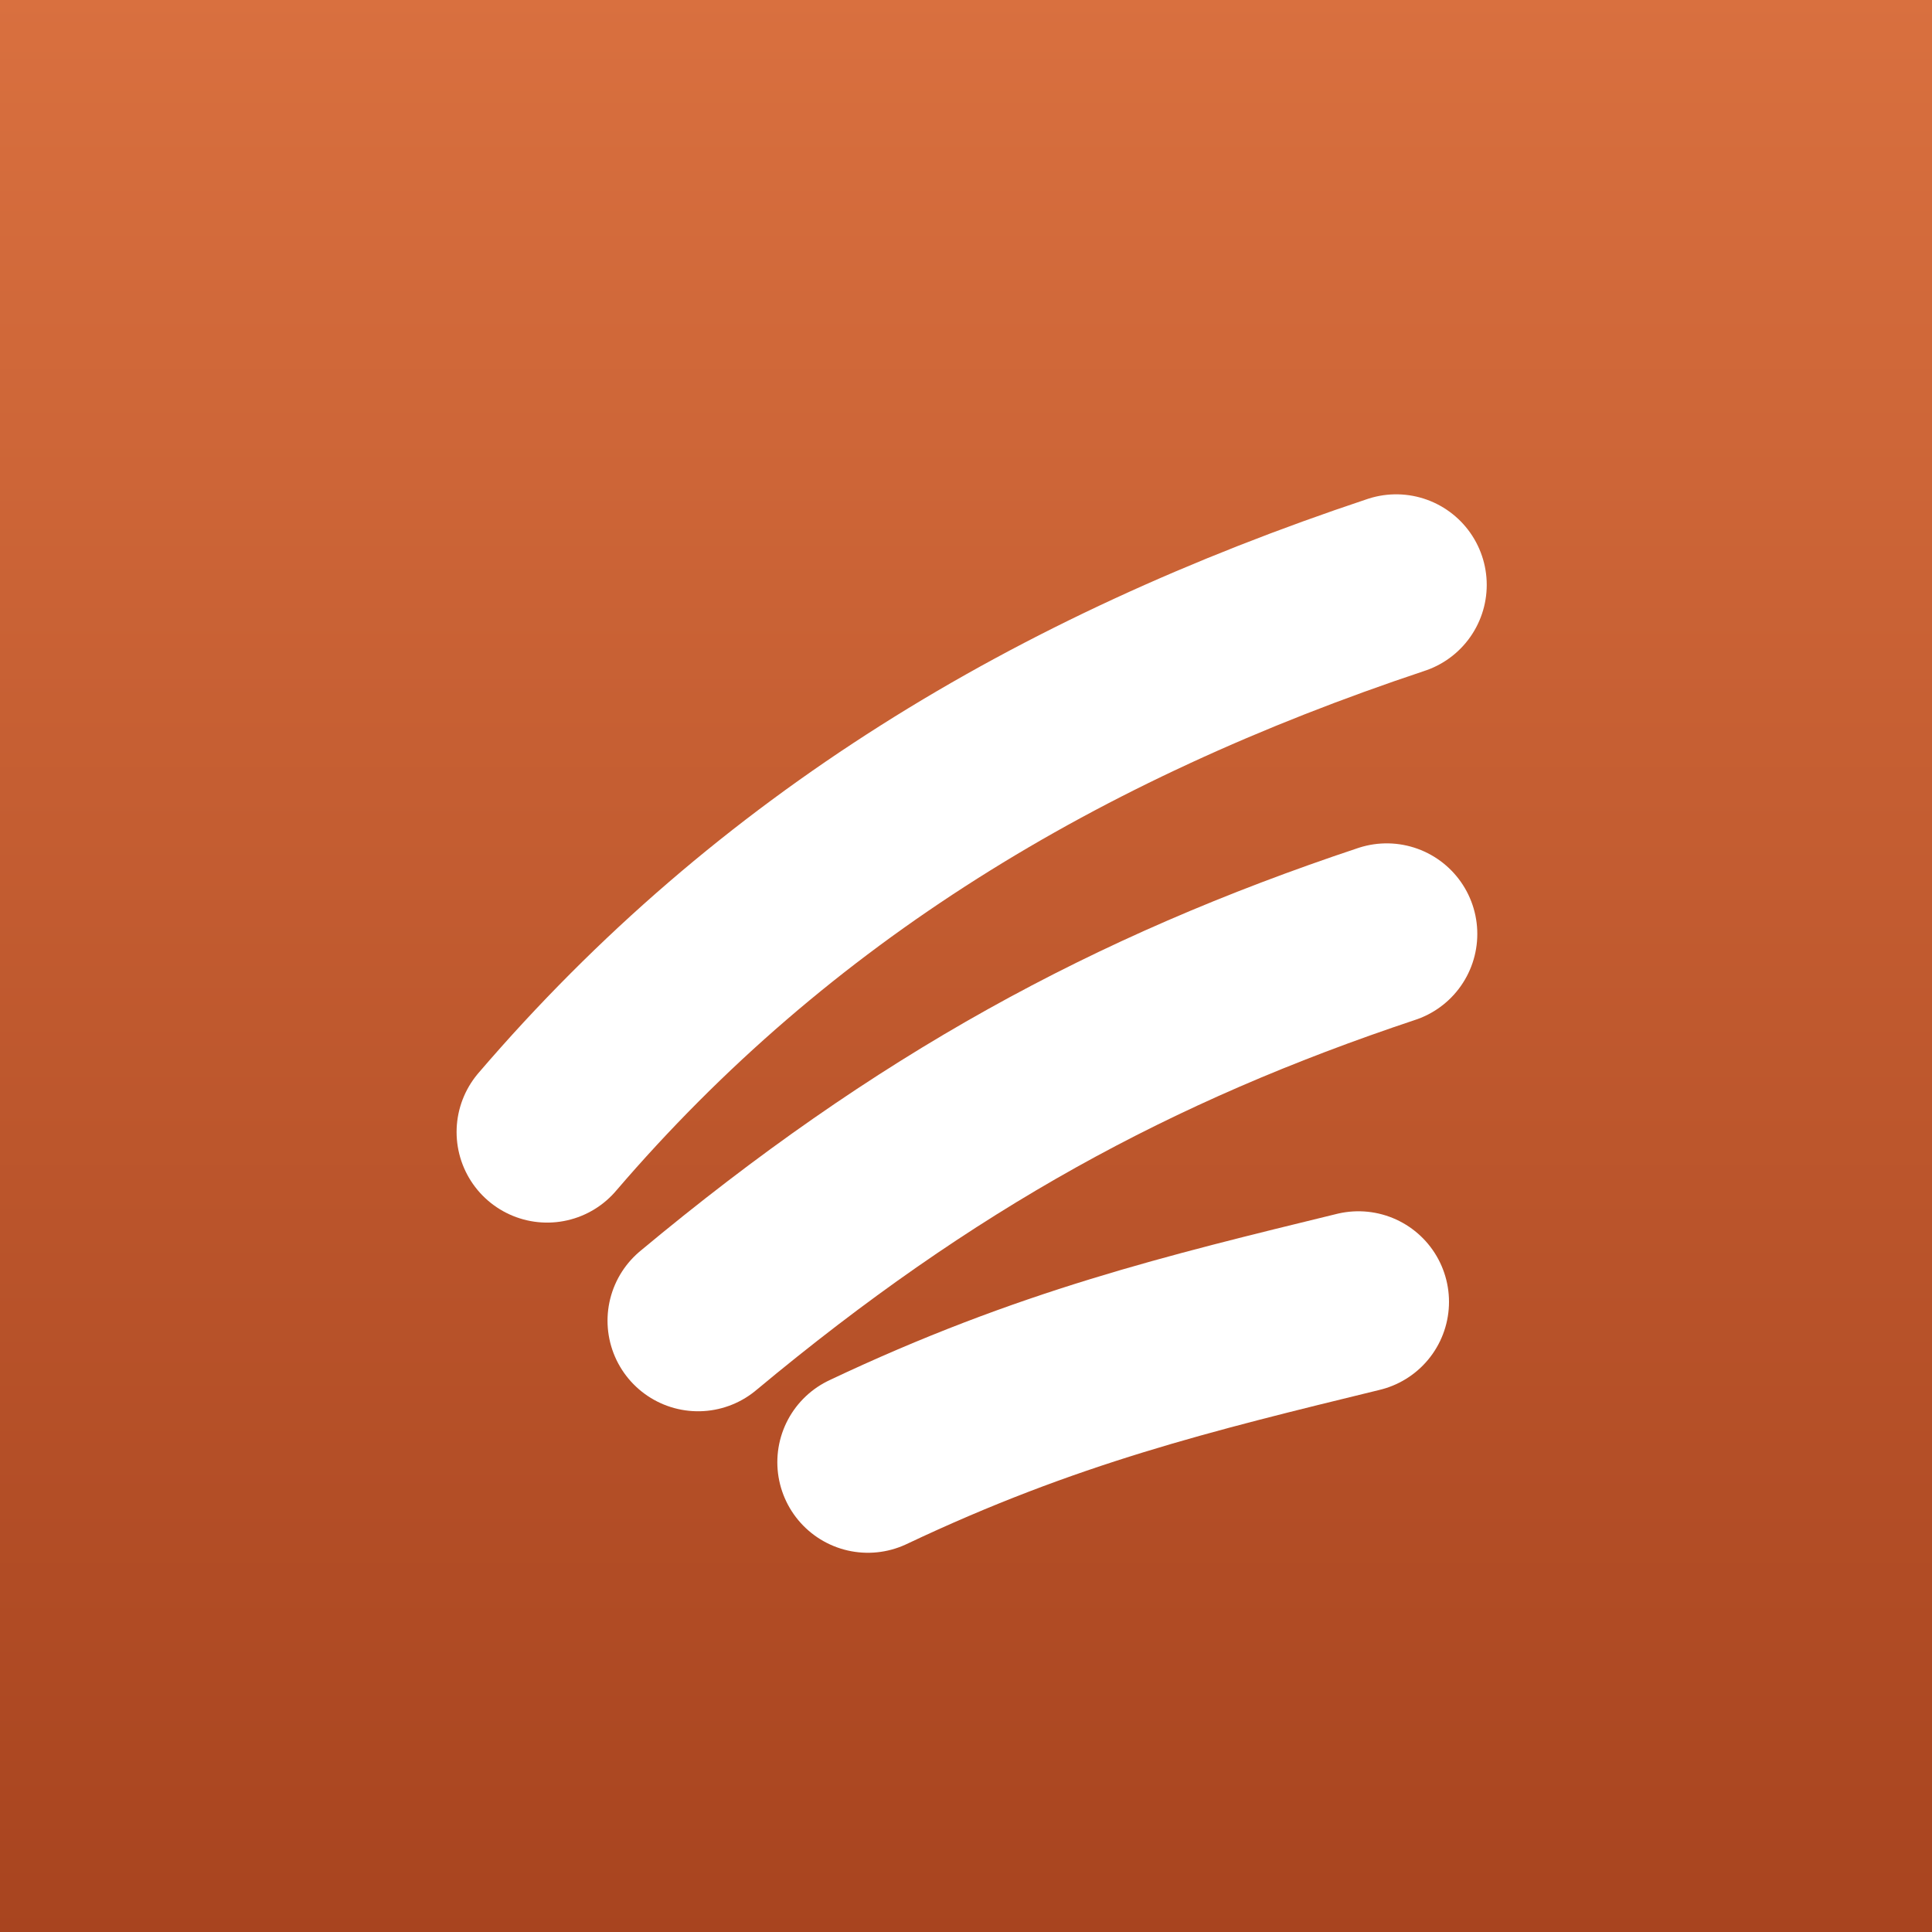
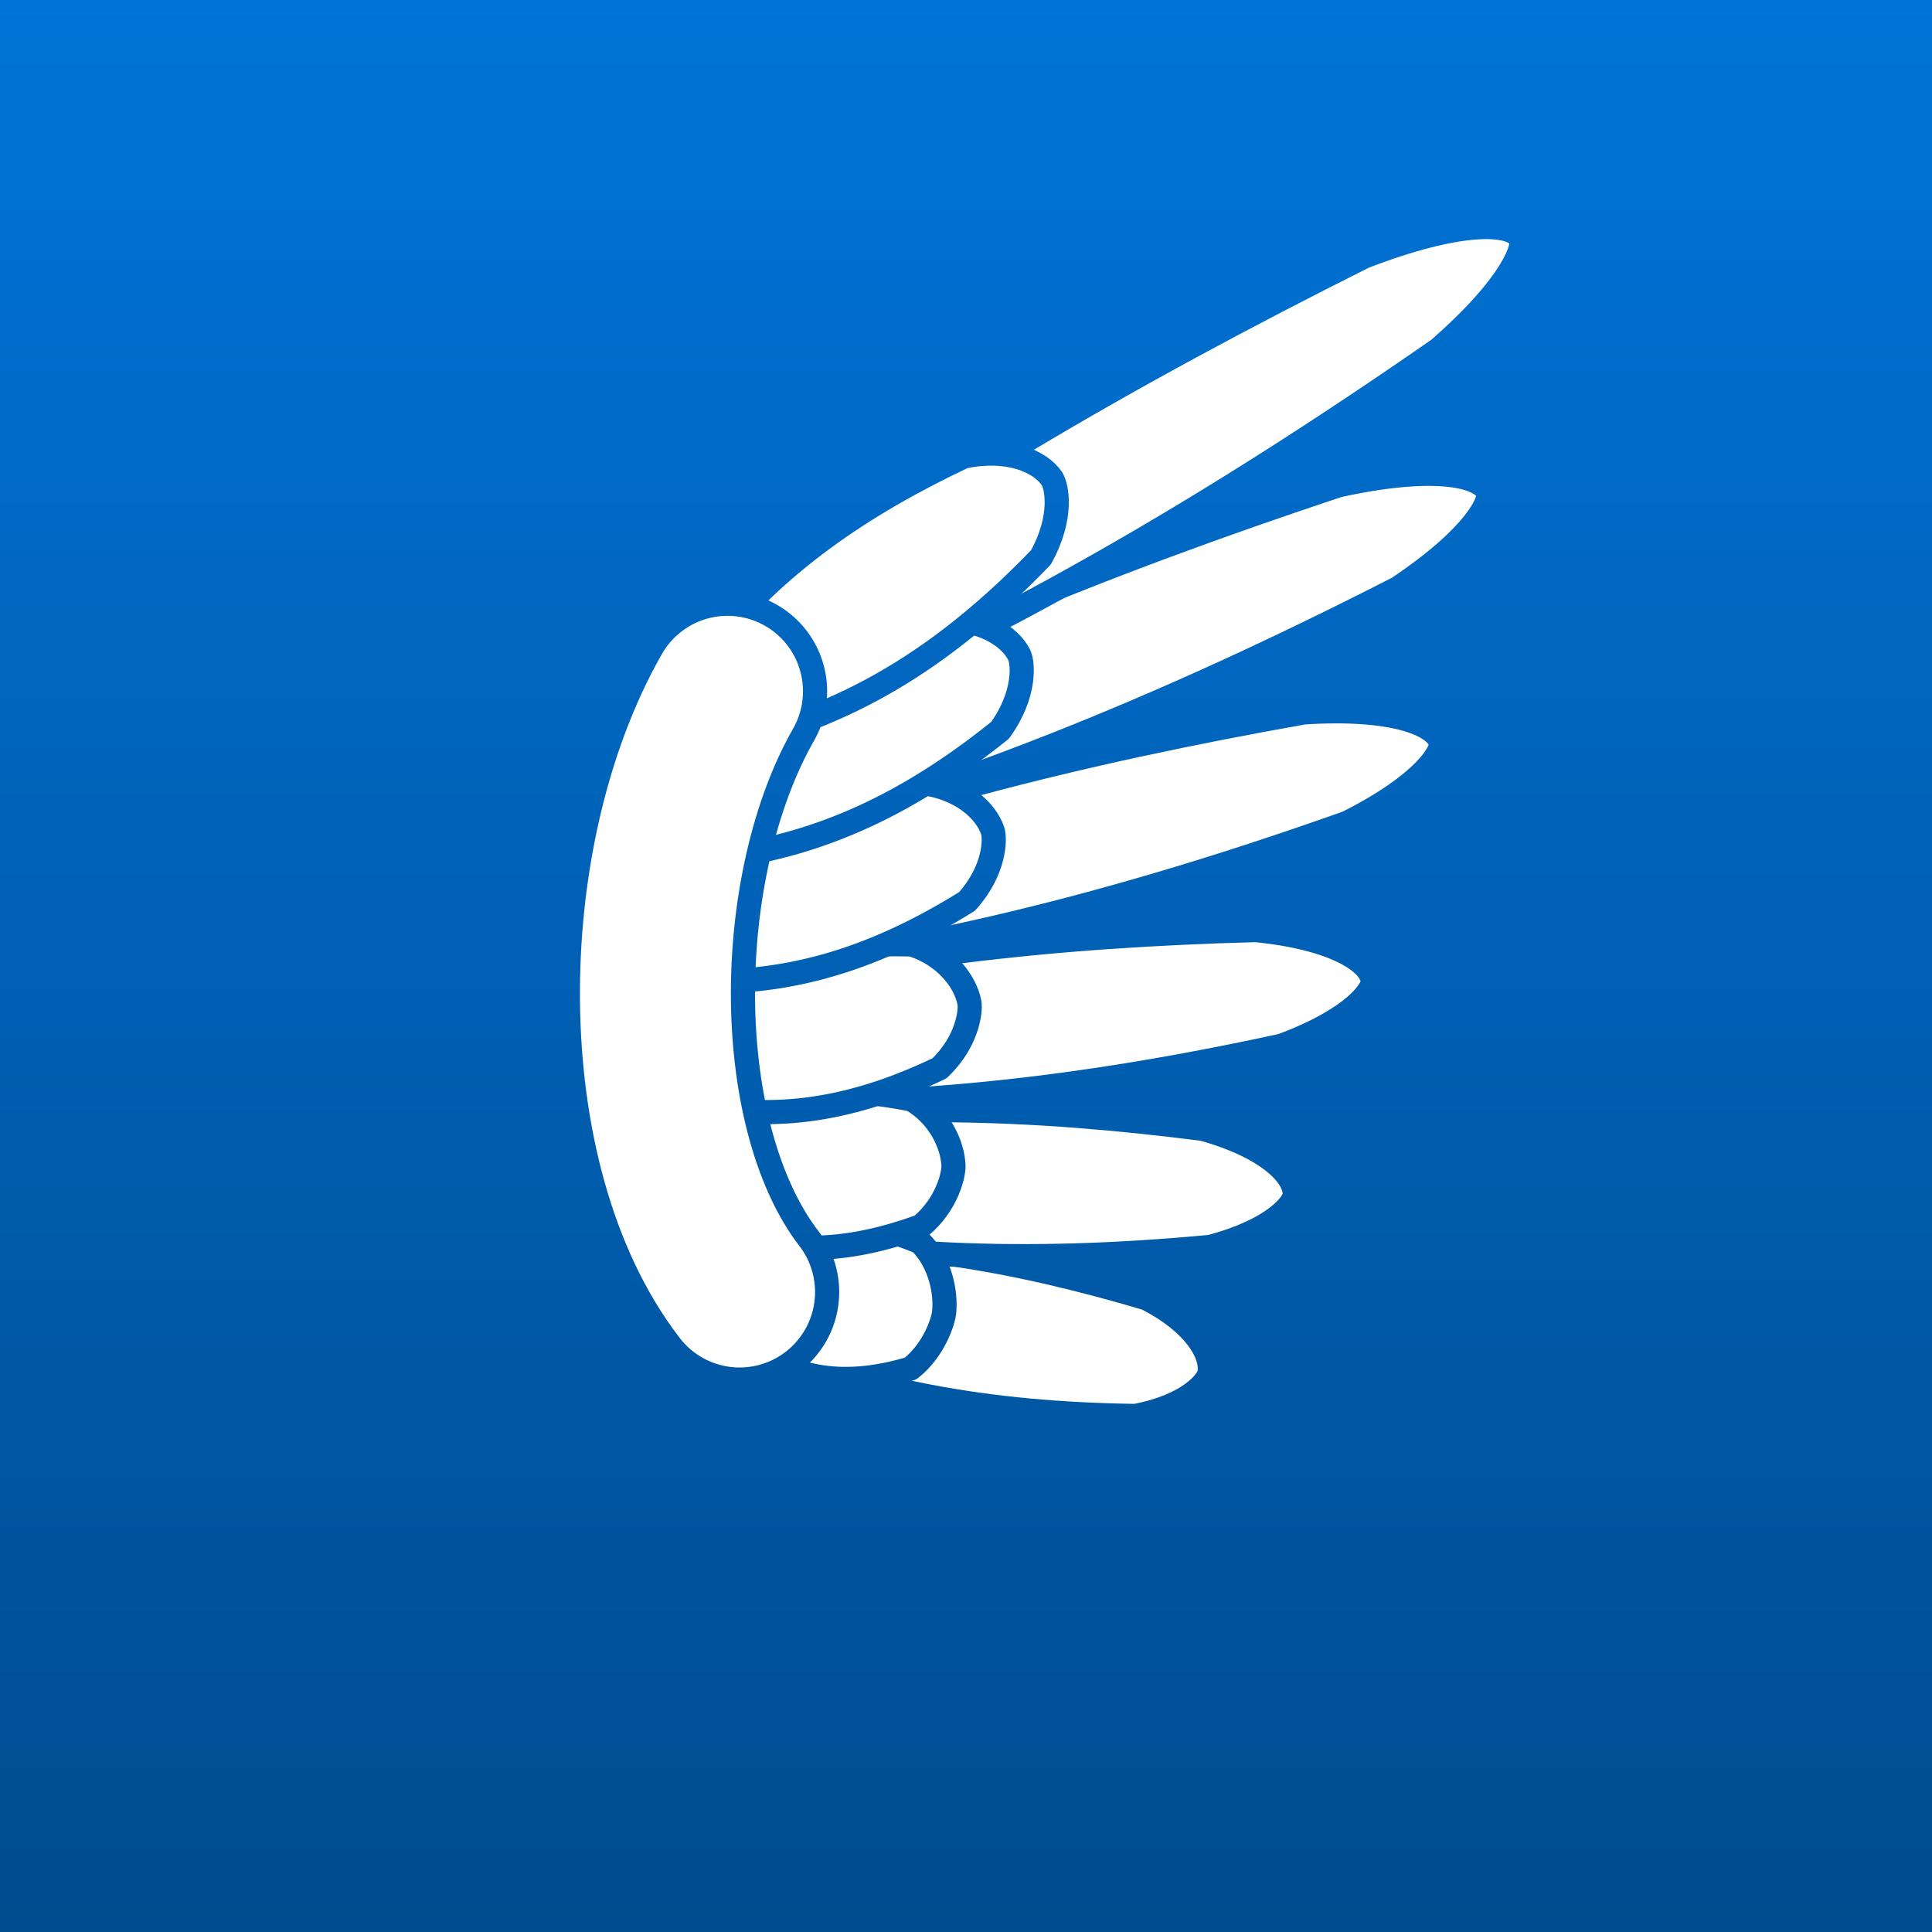
<svg xmlns="http://www.w3.org/2000/svg" width="1024" height="1024" viewBox="0 0 1024 1024">
  <defs>
    <linearGradient id="g" x1="0" y1="0" x2="0" y2="1">
-       <stop offset="0" stop-color="#d9703f" />
-       <stop offset="1" stop-color="#a8441f" />
+       <stop offset="0" stop-color="#0074D9" />
+       <stop offset="1" stop-color="#004C8F" />
    </linearGradient>
  </defs>
  <rect width="1024" height="1024" rx="0" fill="url(#g)" />
-   <g fill="none" stroke="#fff" stroke-width="96" stroke-linecap="round">
-     <path d="M290 600C410 460 560 370 740 310" />
-     <path d="M370 700C490 600 600 540 735 495" />
-     <path d="M460 775C555 730 630 712 720 690" />
+   <defs>
+     <mask id="m" maskUnits="userSpaceOnUse" x="0" y="0" width="1024" height="1024">
+       <rect width="1024" height="1024" fill="#000" />
+       <path d="M320.6 746.7 C400.9 782.0 484.9 796.8 582.2 798.1 C618.1 791.3 630.4 775.0 631.3 769.8 C633.5 757.0 621.4 736.4 589.7 720.2 C502.9 694.4 419.0 679.6 331.4 685.3 Z" fill="#fff" stroke="#000" stroke-width="16" stroke-linejoin="round" />
+       <path d="M296.9 669.2 C403.4 693.7 510.6 697.5 631.9 686.1 C675.3 674.6 687.6 656.8 687.8 651.6 C688.2 638.6 669.4 619.7 626.9 607.9 C514.2 593.5 407.0 589.8 299.1 606.8 Z" fill="#fff" stroke="#000" stroke-width="16" stroke-linejoin="round" />
+       <path d="M285.3 589.0 C413.2 596.5 539.0 583.3 679.2 552.8 C728.2 534.6 740.0 515.1 739.5 509.9 C738.1 497.0 713.3 481.3 661.9 476.2 C528.2 479.8 402.4 493.1 278.7 527.0 Z" fill="#fff" stroke="#000" stroke-width="16" stroke-linejoin="round" />
+       <path d="M287.5 508.3 C431.3 493.9 570.1 459.3 722.7 405.1 C775.1 378.7 785.8 357.2 784.6 352.2 C781.4 339.6 751.8 328.2 693.8 332.0 C544.9 358.4 406.2 392.9 272.5 447.7 Z" fill="#fff" stroke="#000" stroke-width="16" stroke-linejoin="round" />
+       <path d="M303.7 426.9 C455.5 388.0 599.6 329.8 756.2 249.7 C808.9 214.4 817.8 191.2 815.9 186.3 C811.0 174.3 778.0 168.0 716.5 181.6 C560.6 233.4 416.6 291.6 280.3 369.1 Z" fill="#fff" stroke="#000" stroke-width="16" stroke-linejoin="round" />
+       <path d="M333.6 345.0 C486.9 280.5 629.8 198.0 783.1 91.5 C833.7 47.3 840.2 22.5 837.6 18.0 C831.1 6.7 796.0 6.0 733.7 30.0 C577.8 108.0 434.9 190.5 302.4 291.0 Z" fill="#fff" stroke="#000" stroke-width="16" stroke-linejoin="round" />
+       <path d="M322.5 749.4 C355.8 775.4 391.4 779.2 433.3 766.7 C449.0 754.3 454.9 735.2 455.5 729.6 C457.0 715.7 452.5 695.5 439.5 682.9 C403.1 667.8 367.5 664.0 329.5 682.6 Z" fill="#fff" stroke="#000" stroke-width="16" stroke-linejoin="round" />
+       <path d="M299.2 671.6 C345.0 692.4 390.0 690.8 440.2 672.3 C457.7 657.6 461.9 637.9 461.7 632.3 C461.2 618.3 452.3 599.0 433.9 588.4 C386.1 578.9 341.1 580.5 296.8 604.4 Z" fill="#fff" stroke="#000" stroke-width="16" stroke-linejoin="round" />
+       <path d="M287.8 591.1 C344.0 603.9 396.4 594.7 452.4 567.8 C470.9 550.3 473.2 530.0 472.3 524.5 C469.8 510.7 456.9 493.0 434.0 485.7 C376.9 484.4 324.6 493.6 276.2 524.9 Z" fill="#fff" stroke="#000" stroke-width="16" stroke-linejoin="round" />
+       <path d="M290.4 510.0 C354.4 512.7 411.5 494.1 470.7 457.2 C489.3 436.5 489.4 415.8 487.7 410.5 C483.4 397.2 466.9 381.9 440.6 378.7 C376.9 387.6 319.8 406.2 269.6 446.0 Z" fill="#fff" stroke="#000" stroke-width="16" stroke-linejoin="round" />
+       <path d="M306.7 428.2 C375.2 419.7 433.9 391.1 492.6 343.8 C509.9 319.7 507.7 299.0 505.3 294.0 C499.1 281.4 479.9 269.0 451.5 270.4 C384.8 290.5 326.1 319.1 277.3 367.8 Z" fill="#fff" stroke="#000" stroke-width="16" stroke-linejoin="round" />
+       <path d="M336.8 345.9 C406.8 325.7 464.2 286.9 519.6 229.3 C534.7 202.2 530.0 181.7 526.9 177.1 C519.1 165.5 497.7 156.3 468.4 162.5 C401.6 194.1 344.1 232.8 299.2 290.1 Z" fill="#fff" stroke="#000" stroke-width="16" stroke-linejoin="round" />
+       <path d="M312 318 C248 430 246 620 320 716" fill="none" stroke="#000" stroke-width="132" stroke-linecap="round" stroke-linejoin="round" />
+       <path d="M312 318 C248 430 246 620 320 716" fill="none" stroke="#fff" stroke-width="100" stroke-linecap="round" stroke-linejoin="round" />
+     </mask>
+   </defs>
+   <g transform="translate(512 512) scale(.8) translate(-470 -500)">
+     <rect width="1024" height="1024" fill="#fff" mask="url(#m)" />
  </g>
</svg>
